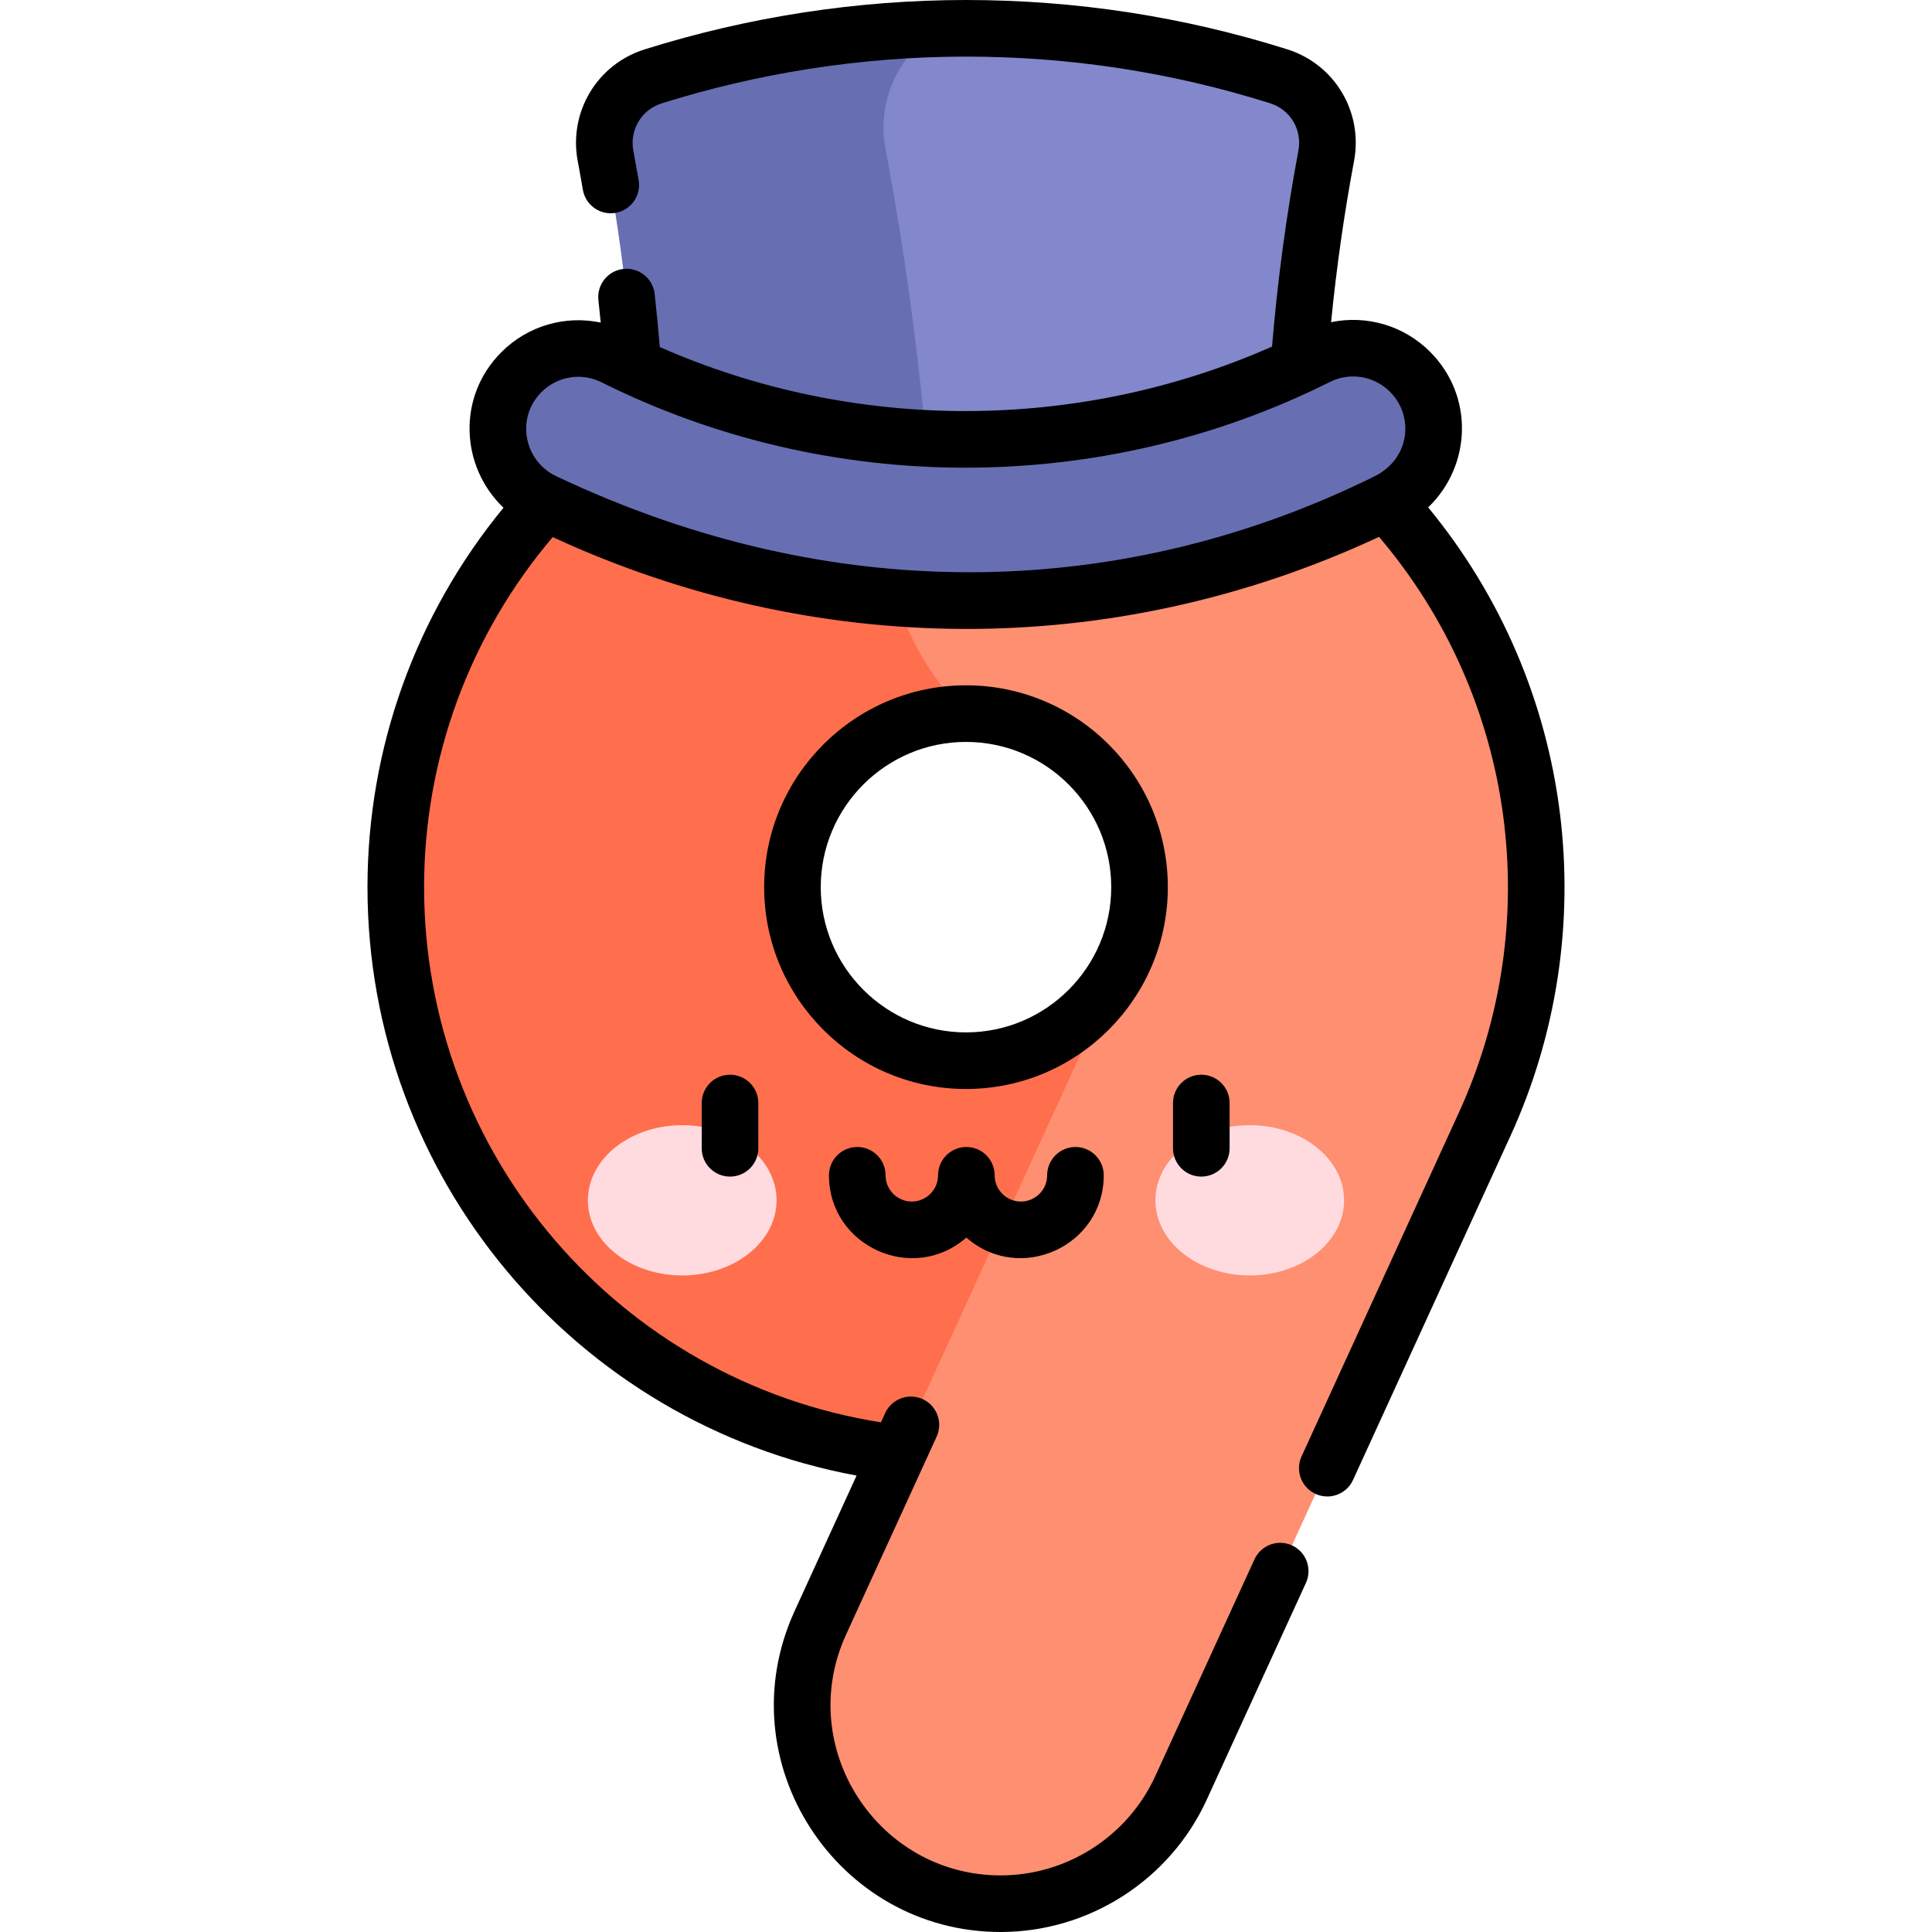
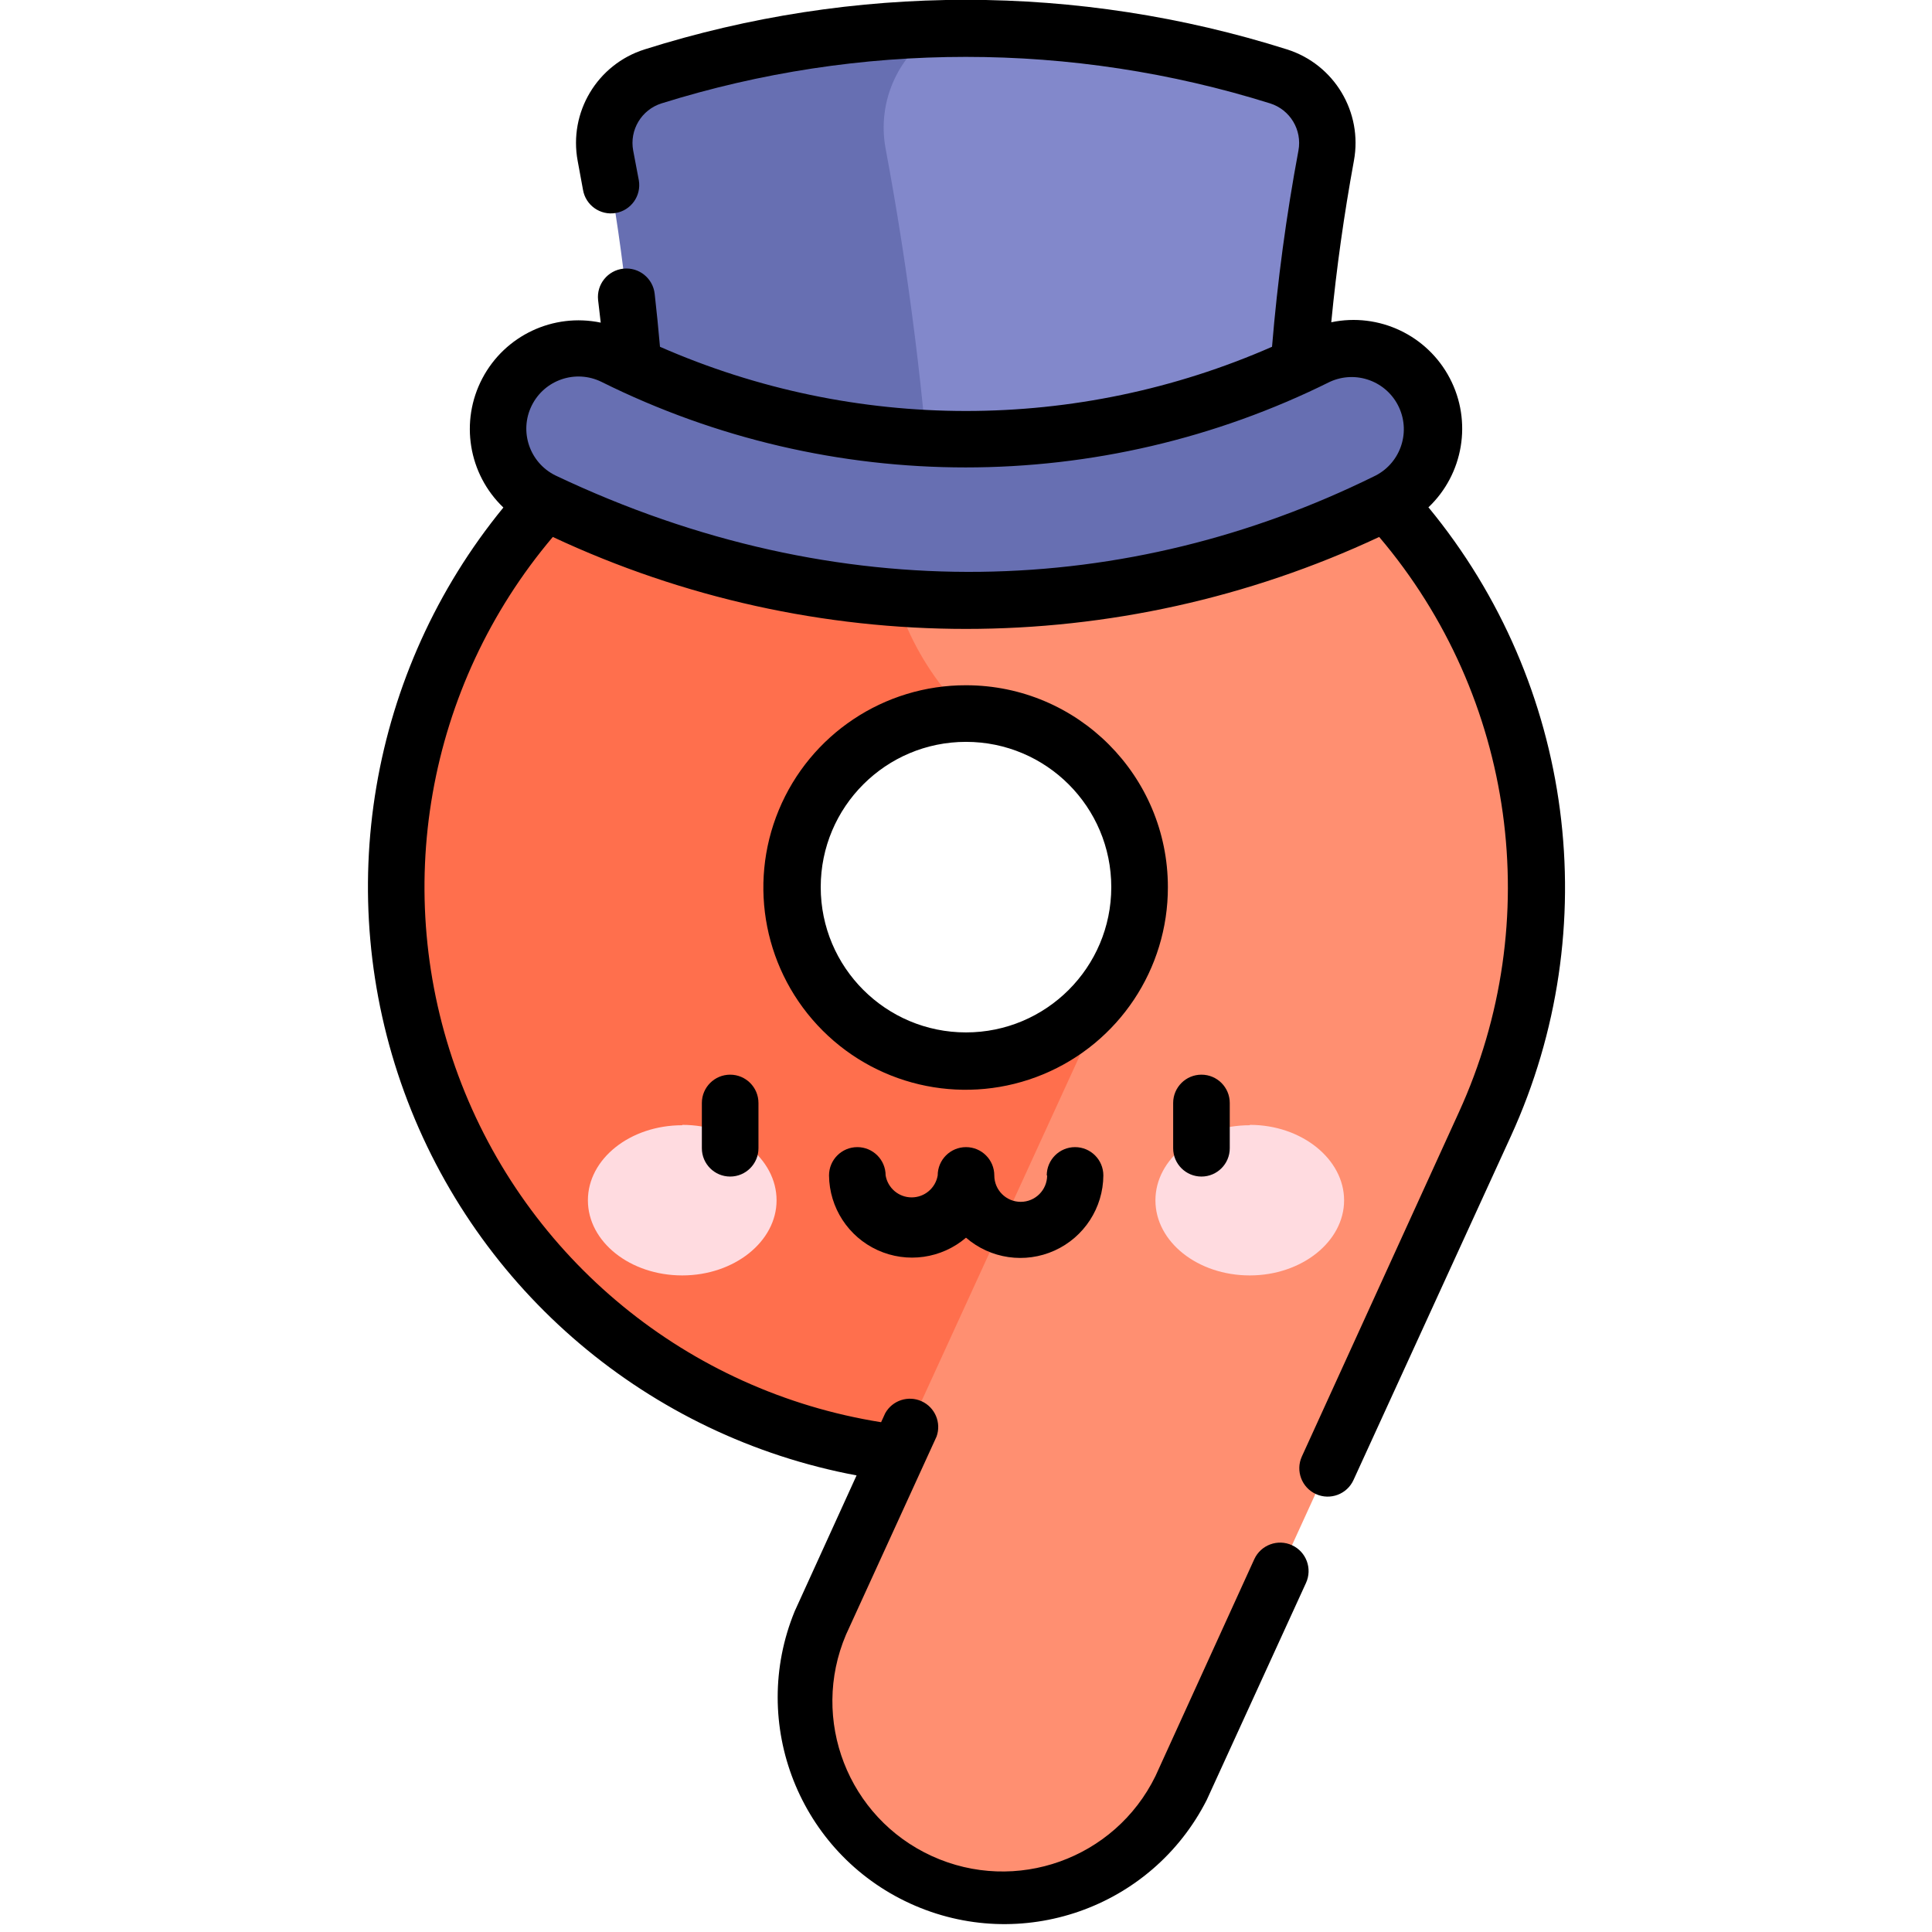
- <svg xmlns="http://www.w3.org/2000/svg" id="Capa_1" enable-background="new 0 0 512 512" height="512" viewBox="0 0 512 512" width="512">
-   <g>
-     <g>
-       <path d="m255.997 281.095c-25.359 0-45.99-20.632-45.99-45.99 0-25.359 20.631-45.99 45.99-45.99v-105.121c-83.324 0-151.111 67.787-151.111 151.11 0 77.217 58.218 141.081 133.065 150.029h59.911v-130.936c-7.475 16.34-23.91 26.898-41.865 26.898z" fill="#ff6f4d" />
-       <path d="m255.997 83.994c.002.002-.002.004 0 .005v-.004c-14.514 14.514-21.771 33.537-21.771 52.56s7.257 38.046 21.771 52.56v-.002c25.357.001 45.99 20.632 45.99 45.99 0 6.685-1.388 13.109-4.125 19.092l-59.911 130.937-20.551 44.913c-12.078 26.396-.469 57.585 25.926 69.663 26.401 12.088 57.585.47 69.663-25.926l80.455-175.834c.003-.007.007-.014.01-.022 9.059-19.805 13.653-40.942 13.653-62.823.001-83.322-67.786-151.109-151.11-151.109z" fill="#ff8f71" />
-     </g>
-     <g>
-       <g>
-         <path d="m247.192 139.17c2.869.109 5.75.164 8.642.164 30.023 0 59.459-5.809 87.054-17.002.367-14.06 1.311-28.092 2.828-42.063 1.419-13.068 3.333-26.083 5.753-39.014 1.719-9.184-3.682-18.222-12.593-21.033-26.97-8.506-54.941-12.738-82.909-12.723-2.234.001-4.469.039-6.702.095l-23.944 8.02v110.103z" fill="#8288cb" />
-         <path d="m234.666 39.354c-2.401-12.828 3.694-25.475 14.598-31.759-25.715.637-51.363 4.854-76.181 12.648-8.922 2.802-14.334 11.846-12.614 21.039 2.427 12.971 4.345 26.027 5.765 39.136 1.508 13.93 2.447 27.922 2.812 41.94 24.362 9.816 50.698 15.773 78.146 16.812-.779-11.957-1.808-23.894-3.098-35.804-2.321-21.442-5.458-42.796-9.428-64.012z" fill="#676fb2" />
-       </g>
-       <path d="m255.834 159.167c-39.031 0-77.064-9.194-111.932-26.334-12.949-6.366-16.191-23.743-5.709-34.227 6.704-6.702 16.638-7.971 24.557-4.012 28.966 14.476 60.283 21.816 93.084 21.816 32.865 0 64.236-7.366 93.241-21.896 7.881-3.946 17.842-2.743 24.596 4.009 10.409 10.411 7.339 27.771-5.635 34.217-34.278 17.041-72.401 26.427-112.202 26.427z" fill="#676fb2" />
-     </g>
-     <g fill="#ffdbe0">
-       <path d="m180.795 298.187c-13.807 0-25 8.914-25 19.909s11.193 19.909 25 19.909 25-8.914 25-19.909c.001-10.996-11.192-19.909-25-19.909z" />
-       <path d="m331.199 298.187c-13.807 0-25 8.914-25 19.908 0 10.995 11.193 19.909 25 19.909s25-8.914 25-19.909-11.193-19.908-25-19.908z" />
-     </g>
-     <g>
-       <path d="m185.962 292.31v12c0 4.143 3.357 7.5 7.5 7.5s7.5-3.357 7.5-7.5v-12c0-4.143-3.357-7.5-7.5-7.5s-7.5 3.357-7.5 7.5z" />
-       <path d="m310.859 292.31v12c0 4.143 3.357 7.5 7.5 7.5s7.5-3.357 7.5-7.5v-12c0-4.143-3.357-7.5-7.5-7.5s-7.5 3.357-7.5 7.5z" />
-       <path d="m277.504 311.465c0 3.835-3.12 6.955-6.955 6.955-3.836 0-6.956-3.12-6.956-6.955 0-4.143-3.357-7.5-7.5-7.5s-7.5 3.357-7.5 7.5c0 3.835-3.12 6.955-6.955 6.955-3.836 0-6.956-3.12-6.956-6.955 0-4.143-3.357-7.5-7.5-7.5s-7.5 3.357-7.5 7.5c0 18.83 22.277 28.899 36.411 16.504 14.123 12.386 36.411 2.338 36.411-16.504 0-4.143-3.357-7.5-7.5-7.5s-7.5 3.357-7.5 7.5z" />
-       <path d="m378.478 134.459c11.401-10.92 12.295-29.436.496-41.238-6.995-6.994-16.883-9.785-26.222-7.842 1.432-14.473 3.434-28.56 6.088-42.74 2.403-12.798-4.974-25.552-17.708-29.568-27.507-8.676-56.062-13.071-85.168-13.071-28.744.014-57.549 4.426-85.129 13.087-12.727 3.999-20.145 16.742-17.737 29.574.48 2.565.936 5.106 1.367 7.628.701 4.083 4.579 6.826 8.659 6.126 4.083-.7 6.825-4.577 6.126-8.659-.445-2.596-.914-5.213-1.409-7.858-1.014-5.392 2.082-10.801 7.489-12.5 25.102-7.883 52.363-12.383 80.637-12.397 27.669 0 54.704 4.191 80.653 12.375 5.327 1.68 8.507 7.032 7.477 12.501-3.218 17.194-5.508 34.248-6.997 51.972-51.42 22.737-110.763 22.781-162.246.125-.398-4.763-.854-9.479-1.36-14.072-.455-4.117-4.16-7.086-8.278-6.632-4.117.455-7.086 4.161-6.632 8.278.216 1.957.419 3.942.616 5.939-9.362-1.984-19.292.801-26.31 7.817-11.901 11.903-10.799 30.433.54 41.252-23.298 28.342-36.043 63.72-36.043 100.55 0 76.839 55.045 142.159 129.616 155.938l-16.421 35.889c-18.283 39.949 11.237 85.067 54.584 85.067 23.439 0 44.889-13.772 54.644-35.089l26.277-57.429c1.723-3.767.066-8.217-3.7-9.94-3.762-1.723-8.217-.066-9.94 3.7l-26.277 57.428c-7.32 15.995-23.415 26.33-41.004 26.33-32.526 0-54.65-33.881-40.945-63.825l24-52.45c1.723-3.767.066-8.218-3.699-9.941-3.766-1.723-8.218-.066-9.941 3.699l-1.121 2.449c-69.396-10.951-121.073-70.98-121.073-141.826 0-34.098 12.071-66.824 34.088-92.769 68.718 31.754 147.799 33.154 218.984-.063 36.462 42.914 44.1 102.424 21.165 152.562l-41.696 91.127c-1.723 3.767-.066 8.217 3.7 9.94 3.756 1.72 8.214.074 9.94-3.7l41.706-91.148c24.69-53.973 17.539-118.827-21.796-166.596zm-231.267-8.356c-8.39-4.125-10.53-15.375-3.715-22.192 4.208-4.207 10.596-5.258 15.901-2.606 60.415 30.189 132.593 30.204 193.035-.082 5.311-2.658 11.715-1.613 15.935 2.605 6.419 6.421 5.419 17.845-4.333 22.516h.001c-64.645 31.896-141.28 35.622-216.824-.241z" />
-       <path d="m309.487 235.105c0-29.483-23.897-53.42-53.361-53.489-.044-.001-.087-.001-.131-.001-29.493 0-53.488 23.996-53.488 53.49s23.996 53.489 53.49 53.489 53.49-23.994 53.49-53.489zm-53.49 38.49c-21.224 0-38.49-17.267-38.49-38.489 0-21.224 17.267-38.49 38.49-38.49s38.49 17.267 38.49 38.49c0 21.222-17.266 38.489-38.49 38.489z" />
-     </g>
+ <svg xmlns="http://www.w3.org/2000/svg" width="512" height="512">
+   <path fill="#ff6f4d" d="M256 281.1a46 46 0 0 1 0-92V84A151.3 151.3 0 0 0 104.9 235c0 77.2 58.2 141 133 150h60V254.2a46.2 46.2 0 0 1-41.9 26.9z" />
+   <path fill="#ff8f71" d="M256 84a74.1 74.1 0 0 0 0 105.1 46 46 0 0 1 41.9 65l-60 131-20.5 45a52.6 52.6 0 0 0 95.6 43.7l80.4-175.9A151.3 151.3 0 0 0 256 84z" />
+   <path fill="#8288cb" d="m247.2 139.2 8.6.1c30 0 59.5-5.8 87-17a513.9 513.9 0 0 1 8.7-81 18.5 18.5 0 0 0-12.6-21 275.1 275.1 0 0 0-89.6-12.7l-24 8v110.1z" />
+   <path fill="#676fb2" d="M234.7 39.4a30.3 30.3 0 0 1 14.6-31.8c-25.8.6-51.4 4.8-76.2 12.6a18.5 18.5 0 0 0-12.6 21 513.4 513.4 0 0 1 8.5 81.2 232.5 232.5 0 0 0 78.2 16.8 839 839 0 0 0-12.5-99.8z" />
+   <path fill="#676fb2" d="M255.8 159.2c-39 0-77-9.2-111.9-26.4a21.3 21.3 0 1 1 18.8-38.2c29 14.5 60.3 21.8 93.1 21.8 32.9 0 64.3-7.4 93.3-21.9a21.3 21.3 0 1 1 19 38.2 251.4 251.4 0 0 1-112.3 26.5z" />
+   <g fill="#ffdbe0">
+     <path d="M180.8 298.2c-13.8 0-25 8.9-25 19.9s11.2 19.9 25 19.9 25-9 25-19.9c0-11-11.2-20-25-20zM331.2 298.2c-13.8 0-25 8.9-25 19.9 0 11 11.2 19.9 25 19.9s25-9 25-19.9-11.2-20-25-20z" />
  </g>
+   <path d="M186 292.3v12a7.5 7.5 0 1 0 15 0v-12a7.5 7.5 0 1 0-15 0zM310.9 292.3v12a7.5 7.5 0 1 0 15 0v-12a7.5 7.5 0 1 0-15 0zM277.5 311.5a7 7 0 0 1-14 0 7.5 7.5 0 1 0-15 0 7 7 0 0 1-13.8 0 7.5 7.5 0 1 0-15 0A22 22 0 0 0 256 328a22 22 0 0 0 36.4-16.5 7.5 7.5 0 1 0-15 0z" />
+   <path d="M378.5 134.5a28.8 28.8 0 0 0-25.7-49.1c1.4-14.5 3.4-28.6 6-42.8a26 26 0 0 0-17.7-29.5 282.3 282.3 0 0 0-170.3 0 26 26 0 0 0-17.7 29.6l1.4 7.6a7.5 7.5 0 0 0 14.8-2.5l-1.5-7.9a11 11 0 0 1 7.5-12.5 270 270 0 0 1 161.3 0 11 11 0 0 1 7.5 12.5 514 514 0 0 0-7 52 201.8 201.8 0 0 1-162.2 0 538 538 0 0 0-1.4-14 7.5 7.5 0 0 0-15 1.6l.7 6a28.8 28.8 0 0 0-25.8 49A158.7 158.7 0 0 0 227 391l-16.4 36a60.1 60.1 0 0 0 109.2 50l26.3-57.5a7.5 7.5 0 0 0-13.7-6.3l-26.2 57.5a45.1 45.1 0 0 1-82-37.5l24-52.5a7.5 7.5 0 0 0-13.6-6.2l-1.1 2.4a143.6 143.6 0 0 1-87-234.6 258.2 258.2 0 0 0 219 0 143.4 143.4 0 0 1 21.1 152.5L345 386a7.5 7.5 0 0 0 13.7 6.2l41.7-91.1a158.4 158.4 0 0 0-21.8-166.6zM147.2 126a13.8 13.8 0 1 1 12.2-24.8 216.7 216.7 0 0 0 193 0 13.8 13.8 0 1 1 11.6 25.1c-64.6 31.8-141.2 35.6-216.8-.3z" />
+   <path d="M309.5 235.1a53.5 53.5 0 0 0-53.4-53.5h-.1a53.6 53.6 0 1 0 53.5 53.5zM256 273.6a38.5 38.5 0 1 1 0-77 38.5 38.5 0 0 1 0 77z" />
</svg>
